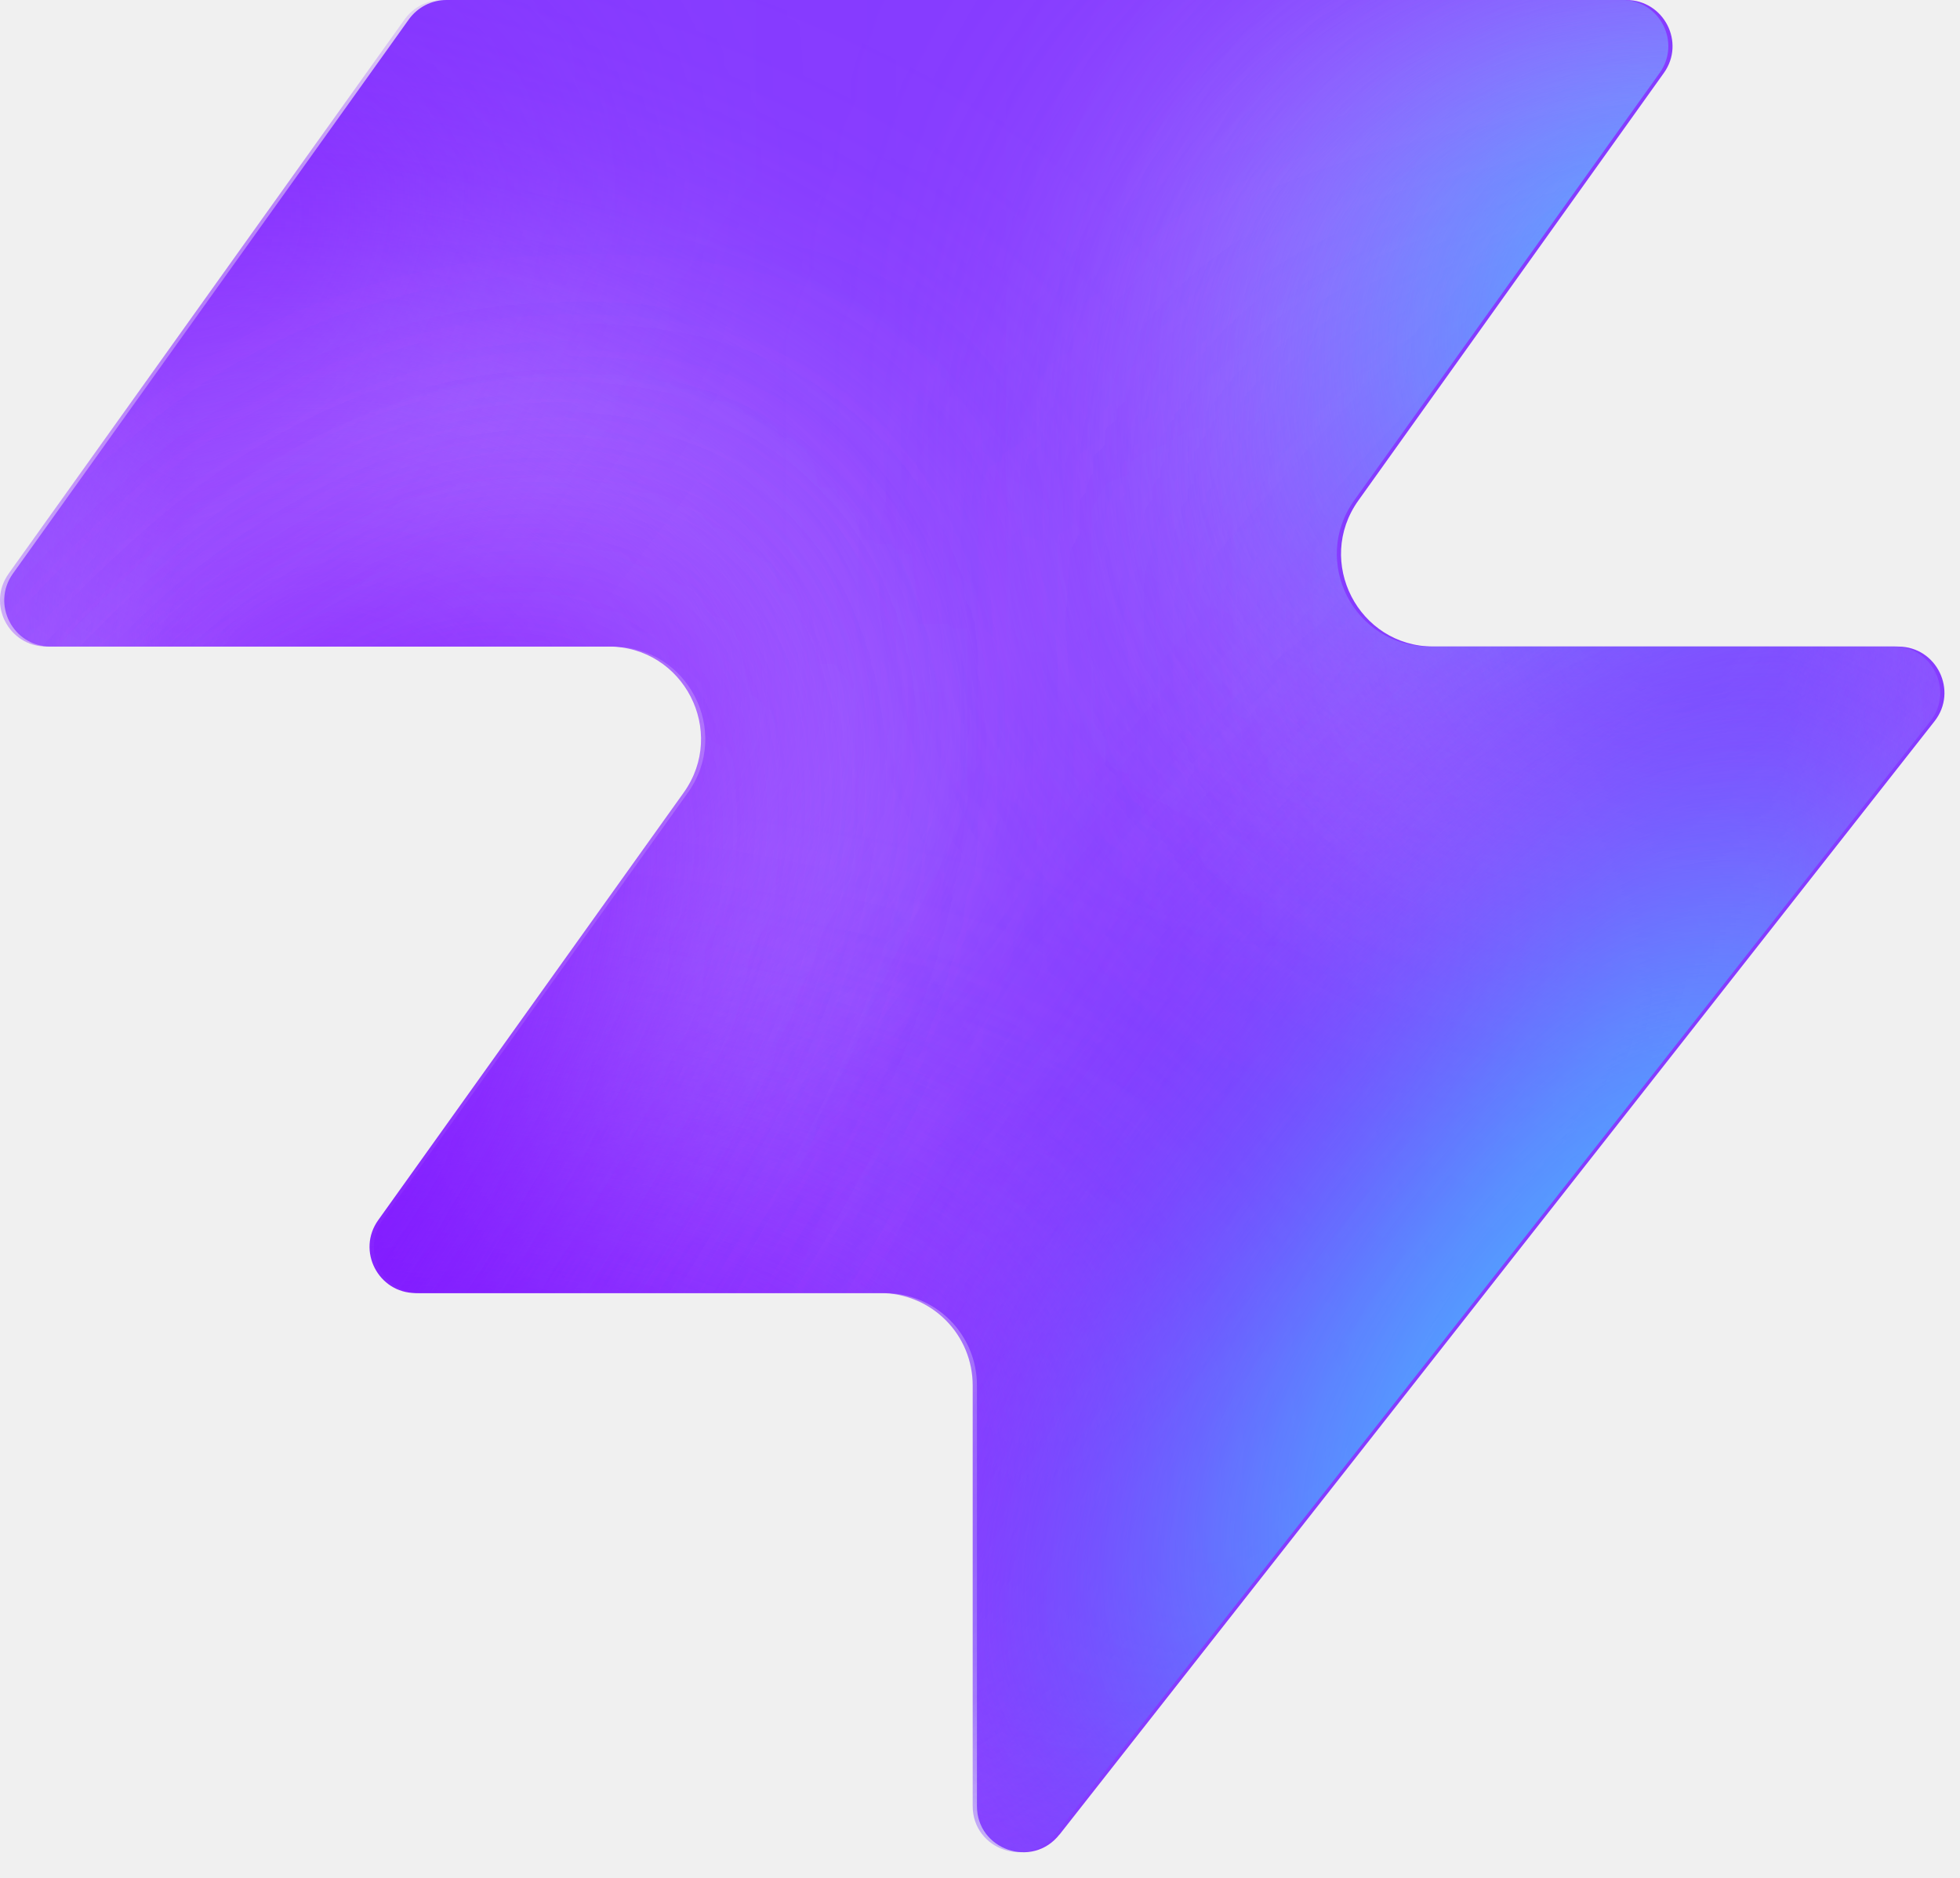
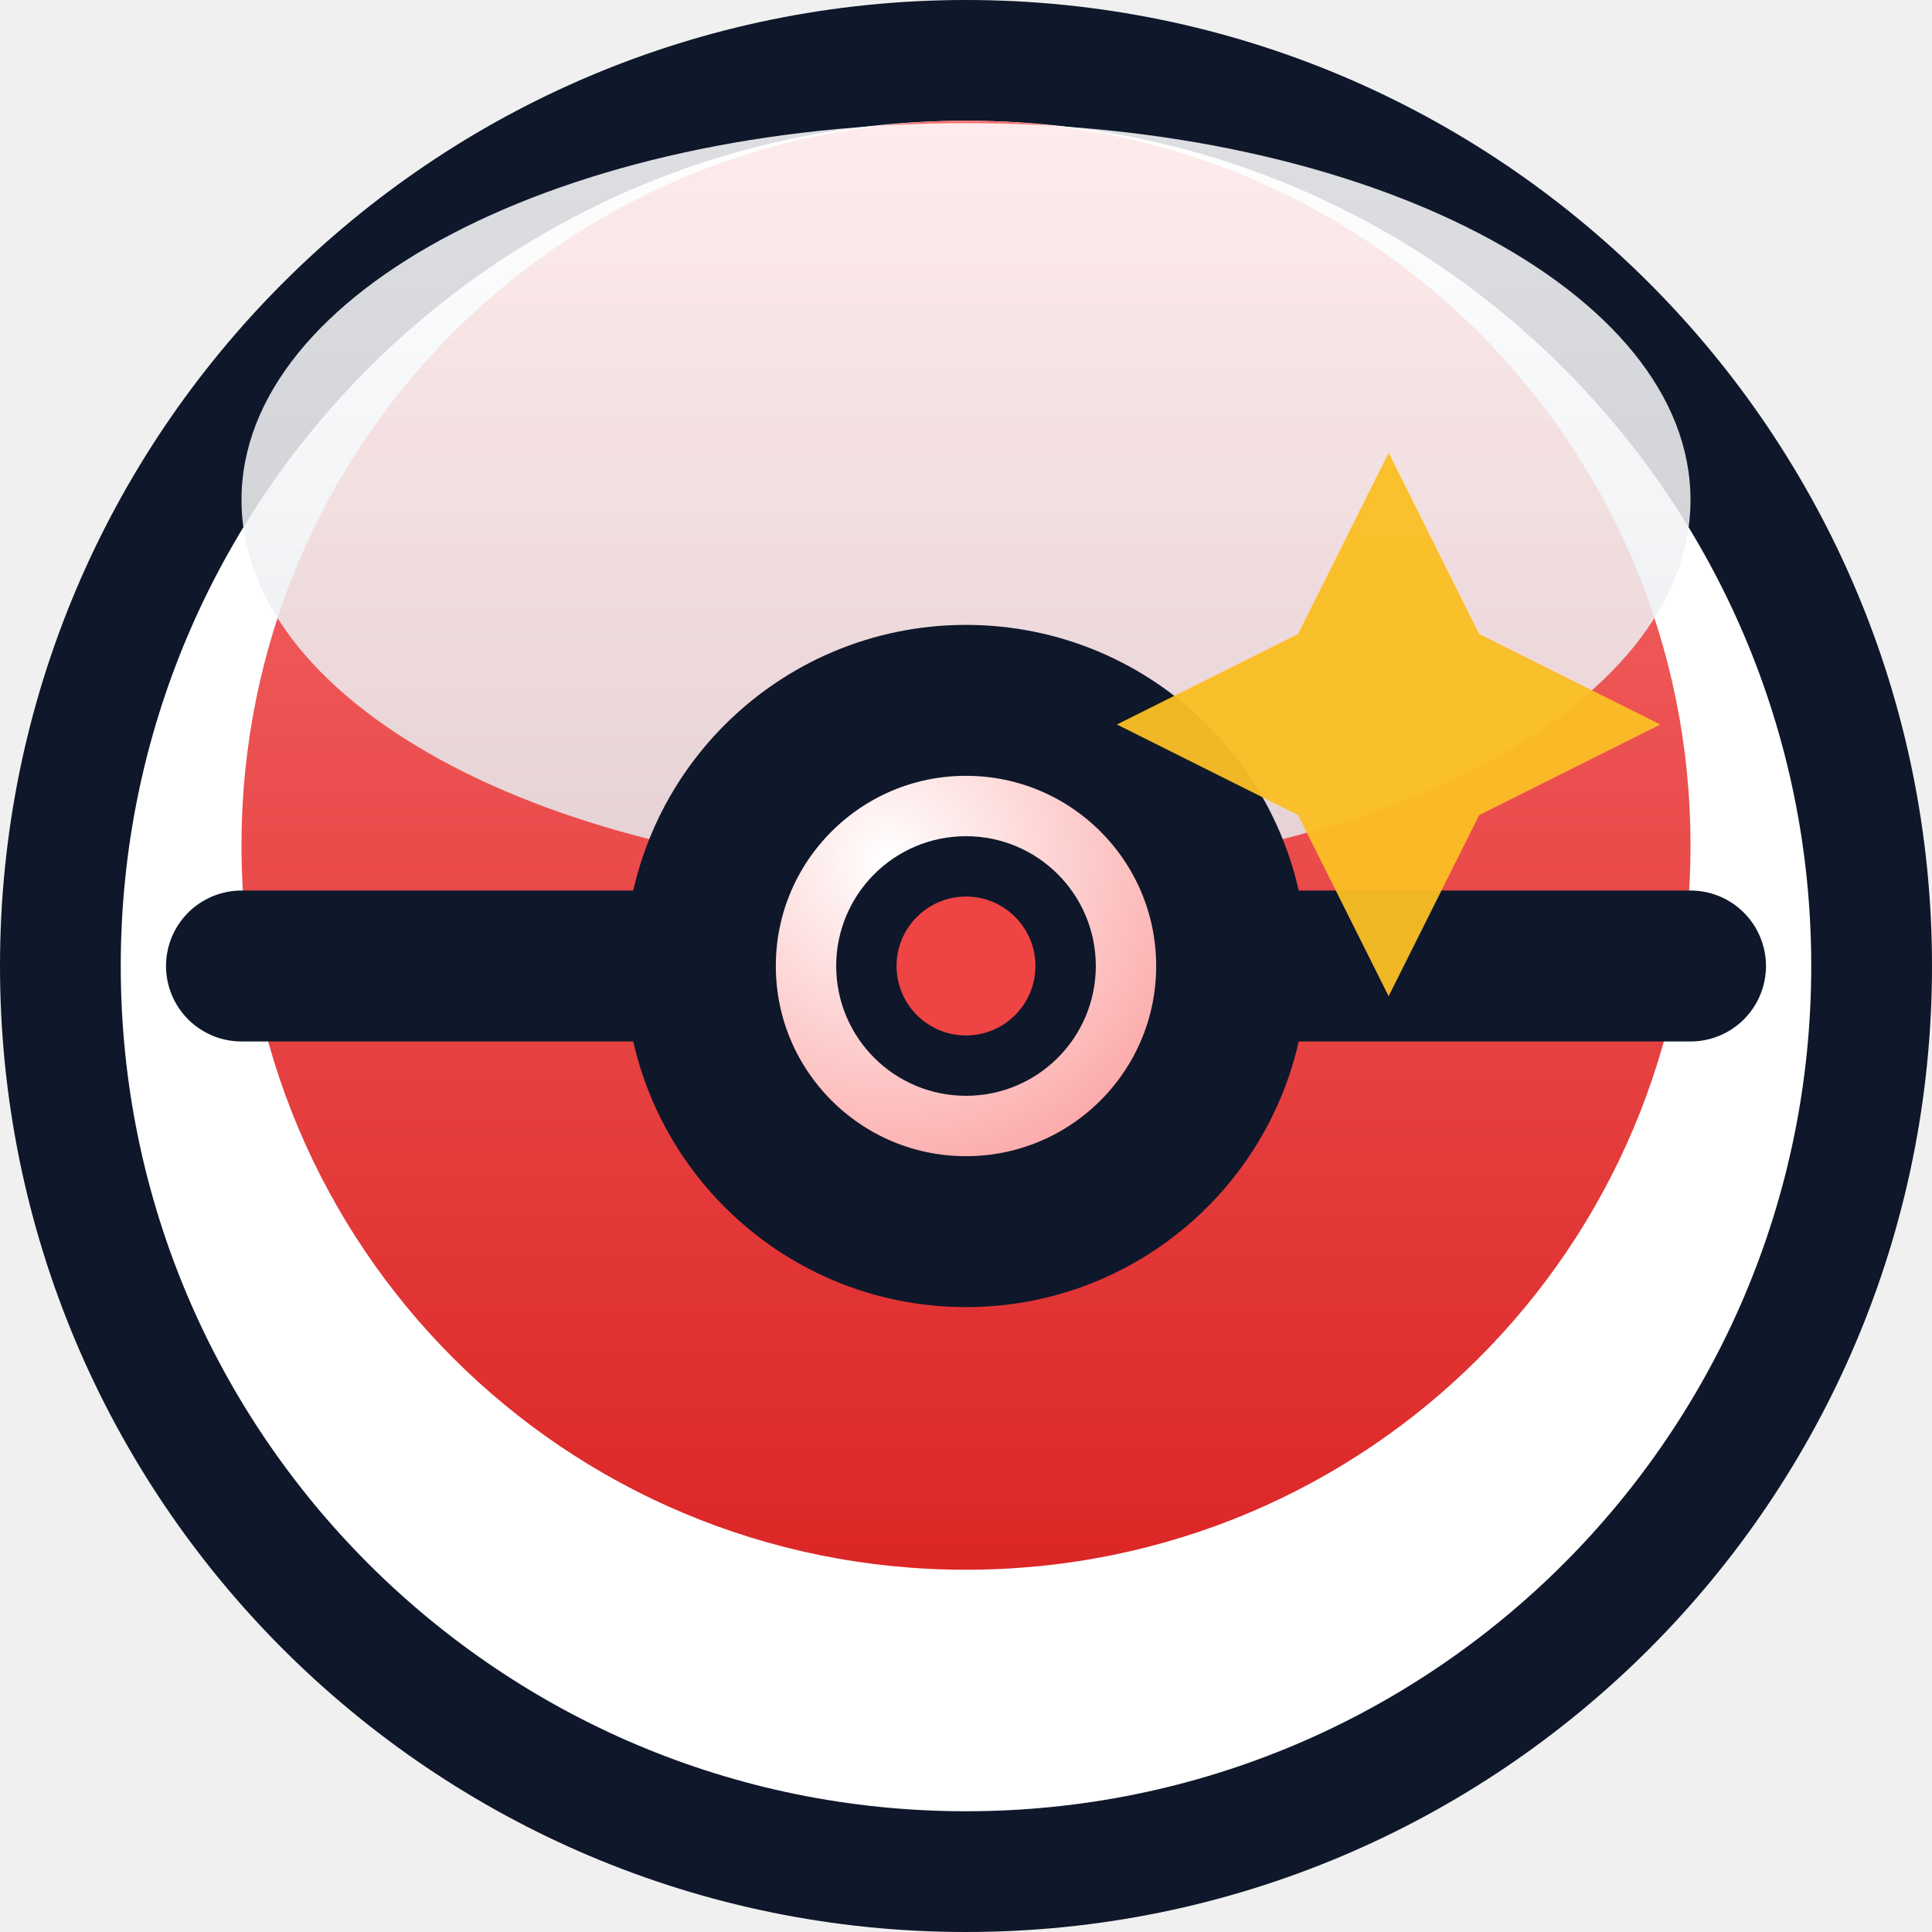
- <svg xmlns="http://www.w3.org/2000/svg" width="48" height="46" fill="none" viewBox="0 0 48 46">
-   <path fill="#863bff" d="M25.946 44.938c-.664.845-2.021.375-2.021-.698V33.937a2.26 2.26 0 0 0-2.262-2.262H10.287c-.92 0-1.456-1.04-.92-1.788l7.48-10.471c1.07-1.497 0-3.578-1.842-3.578H1.237c-.92 0-1.456-1.04-.92-1.788L10.013.474c.214-.297.556-.474.92-.474h28.894c.92 0 1.456 1.04.92 1.788l-7.48 10.471c-1.07 1.498 0 3.579 1.842 3.579h11.377c.943 0 1.473 1.088.89 1.83L25.947 44.94z" style="fill:#863bff;fill:color(display-p3 .525 .23 1);fill-opacity:1" />
-   <mask id="a" width="48" height="46" x="0" y="0" maskUnits="userSpaceOnUse" style="mask-type:alpha">
-     <path fill="#000" d="M25.842 44.938c-.664.844-2.021.375-2.021-.698V33.937a2.26 2.26 0 0 0-2.262-2.262H10.183c-.92 0-1.456-1.04-.92-1.788l7.48-10.471c1.07-1.498 0-3.579-1.842-3.579H1.133c-.92 0-1.456-1.04-.92-1.787L9.91.473c.214-.297.556-.474.92-.474h28.894c.92 0 1.456 1.04.92 1.788l-7.48 10.471c-1.07 1.498 0 3.578 1.842 3.578h11.377c.943 0 1.473 1.088.89 1.832L25.843 44.94z" style="fill:#000;fill-opacity:1" />
-   </mask>
-   <g mask="url(#a)">
-     <g filter="url(#b)">
-       <ellipse cx="5.508" cy="14.704" fill="#ede6ff" rx="5.508" ry="14.704" style="fill:#ede6ff;fill:color(display-p3 .927 .903 1);fill-opacity:1" transform="matrix(.00324 1 1 -.00324 -4.47 31.516)" />
-     </g>
-     <g filter="url(#c)">
-       <ellipse cx="10.399" cy="29.851" fill="#ede6ff" rx="10.399" ry="29.851" style="fill:#ede6ff;fill:color(display-p3 .927 .903 1);fill-opacity:1" transform="matrix(.00324 1 1 -.00324 -39.328 7.883)" />
-     </g>
-     <g filter="url(#d)">
-       <ellipse cx="5.508" cy="30.487" fill="#7e14ff" rx="5.508" ry="30.487" style="fill:#7e14ff;fill:color(display-p3 .492 .077 1);fill-opacity:1" transform="rotate(89.814 -25.913 -14.639)scale(1 -1)" />
-     </g>
-     <g filter="url(#e)">
-       <ellipse cx="5.508" cy="30.599" fill="#7e14ff" rx="5.508" ry="30.599" style="fill:#7e14ff;fill:color(display-p3 .492 .077 1);fill-opacity:1" transform="rotate(89.814 -32.644 -3.334)scale(1 -1)" />
-     </g>
-     <g filter="url(#f)">
-       <ellipse cx="5.508" cy="30.599" fill="#7e14ff" rx="5.508" ry="30.599" style="fill:#7e14ff;fill:color(display-p3 .492 .077 1);fill-opacity:1" transform="matrix(.00324 1 1 -.00324 -34.34 30.47)" />
-     </g>
-     <g filter="url(#g)">
-       <ellipse cx="14.072" cy="22.078" fill="#ede6ff" rx="14.072" ry="22.078" style="fill:#ede6ff;fill:color(display-p3 .927 .903 1);fill-opacity:1" transform="rotate(93.35 24.506 48.493)scale(-1 1)" />
-     </g>
-     <g filter="url(#h)">
-       <ellipse cx="3.47" cy="21.501" fill="#7e14ff" rx="3.47" ry="21.501" style="fill:#7e14ff;fill:color(display-p3 .492 .077 1);fill-opacity:1" transform="rotate(89.009 28.708 47.59)scale(-1 1)" />
-     </g>
-     <g filter="url(#i)">
-       <ellipse cx="3.47" cy="21.501" fill="#7e14ff" rx="3.47" ry="21.501" style="fill:#7e14ff;fill:color(display-p3 .492 .077 1);fill-opacity:1" transform="rotate(89.009 28.708 47.59)scale(-1 1)" />
-     </g>
-     <g filter="url(#j)">
-       <ellipse cx=".387" cy="8.972" fill="#7e14ff" rx="4.407" ry="29.108" style="fill:#7e14ff;fill:color(display-p3 .492 .077 1);fill-opacity:1" transform="rotate(39.51 .387 8.972)" />
-     </g>
-     <g filter="url(#k)">
-       <ellipse cx="47.523" cy="-6.092" fill="#7e14ff" rx="4.407" ry="29.108" style="fill:#7e14ff;fill:color(display-p3 .492 .077 1);fill-opacity:1" transform="rotate(37.892 47.523 -6.092)" />
-     </g>
-     <g filter="url(#l)">
-       <ellipse cx="41.412" cy="6.333" fill="#47bfff" rx="5.971" ry="9.665" style="fill:#47bfff;fill:color(display-p3 .28 .748 1);fill-opacity:1" transform="rotate(37.892 41.412 6.333)" />
-     </g>
-     <g filter="url(#m)">
-       <ellipse cx="-1.879" cy="38.332" fill="#7e14ff" rx="4.407" ry="29.108" style="fill:#7e14ff;fill:color(display-p3 .492 .077 1);fill-opacity:1" transform="rotate(37.892 -1.88 38.332)" />
-     </g>
-     <g filter="url(#n)">
-       <ellipse cx="-1.879" cy="38.332" fill="#7e14ff" rx="4.407" ry="29.108" style="fill:#7e14ff;fill:color(display-p3 .492 .077 1);fill-opacity:1" transform="rotate(37.892 -1.88 38.332)" />
-     </g>
-     <g filter="url(#o)">
-       <ellipse cx="35.651" cy="29.907" fill="#7e14ff" rx="4.407" ry="29.108" style="fill:#7e14ff;fill:color(display-p3 .492 .077 1);fill-opacity:1" transform="rotate(37.892 35.651 29.907)" />
-     </g>
-     <g filter="url(#p)">
-       <ellipse cx="38.418" cy="32.4" fill="#47bfff" rx="5.971" ry="15.297" style="fill:#47bfff;fill:color(display-p3 .28 .748 1);fill-opacity:1" transform="rotate(37.892 38.418 32.4)" />
-     </g>
-   </g>
+ <svg xmlns="http://www.w3.org/2000/svg" viewBox="0 0 64 64" role="img" aria-label="Pokéball logo">
  <defs>
-     <filter id="b" width="60.045" height="41.654" x="-19.77" y="16.149" color-interpolation-filters="sRGB" filterUnits="userSpaceOnUse">
-       <feFlood flood-opacity="0" result="BackgroundImageFix" />
-       <feBlend in="SourceGraphic" in2="BackgroundImageFix" result="shape" />
-       <feGaussianBlur result="effect1_foregroundBlur_2002_17158" stdDeviation="7.659" />
-     </filter>
-     <filter id="c" width="90.34" height="51.437" x="-54.613" y="-7.533" color-interpolation-filters="sRGB" filterUnits="userSpaceOnUse">
-       <feFlood flood-opacity="0" result="BackgroundImageFix" />
-       <feBlend in="SourceGraphic" in2="BackgroundImageFix" result="shape" />
-       <feGaussianBlur result="effect1_foregroundBlur_2002_17158" stdDeviation="7.659" />
-     </filter>
-     <filter id="d" width="79.355" height="29.4" x="-49.64" y="2.03" color-interpolation-filters="sRGB" filterUnits="userSpaceOnUse">
-       <feFlood flood-opacity="0" result="BackgroundImageFix" />
-       <feBlend in="SourceGraphic" in2="BackgroundImageFix" result="shape" />
-       <feGaussianBlur result="effect1_foregroundBlur_2002_17158" stdDeviation="4.596" />
-     </filter>
-     <filter id="e" width="79.579" height="29.4" x="-45.045" y="20.029" color-interpolation-filters="sRGB" filterUnits="userSpaceOnUse">
-       <feFlood flood-opacity="0" result="BackgroundImageFix" />
-       <feBlend in="SourceGraphic" in2="BackgroundImageFix" result="shape" />
-       <feGaussianBlur result="effect1_foregroundBlur_2002_17158" stdDeviation="4.596" />
-     </filter>
-     <filter id="f" width="79.579" height="29.4" x="-43.513" y="21.178" color-interpolation-filters="sRGB" filterUnits="userSpaceOnUse">
-       <feFlood flood-opacity="0" result="BackgroundImageFix" />
-       <feBlend in="SourceGraphic" in2="BackgroundImageFix" result="shape" />
-       <feGaussianBlur result="effect1_foregroundBlur_2002_17158" stdDeviation="4.596" />
-     </filter>
-     <filter id="g" width="74.749" height="58.852" x="15.756" y="-17.901" color-interpolation-filters="sRGB" filterUnits="userSpaceOnUse">
-       <feFlood flood-opacity="0" result="BackgroundImageFix" />
-       <feBlend in="SourceGraphic" in2="BackgroundImageFix" result="shape" />
-       <feGaussianBlur result="effect1_foregroundBlur_2002_17158" stdDeviation="7.659" />
-     </filter>
-     <filter id="h" width="61.377" height="25.362" x="23.548" y="2.284" color-interpolation-filters="sRGB" filterUnits="userSpaceOnUse">
-       <feFlood flood-opacity="0" result="BackgroundImageFix" />
-       <feBlend in="SourceGraphic" in2="BackgroundImageFix" result="shape" />
-       <feGaussianBlur result="effect1_foregroundBlur_2002_17158" stdDeviation="4.596" />
-     </filter>
-     <filter id="i" width="61.377" height="25.362" x="23.548" y="2.284" color-interpolation-filters="sRGB" filterUnits="userSpaceOnUse">
-       <feFlood flood-opacity="0" result="BackgroundImageFix" />
-       <feBlend in="SourceGraphic" in2="BackgroundImageFix" result="shape" />
-       <feGaussianBlur result="effect1_foregroundBlur_2002_17158" stdDeviation="4.596" />
-     </filter>
-     <filter id="j" width="56.045" height="63.649" x="-27.636" y="-22.853" color-interpolation-filters="sRGB" filterUnits="userSpaceOnUse">
-       <feFlood flood-opacity="0" result="BackgroundImageFix" />
-       <feBlend in="SourceGraphic" in2="BackgroundImageFix" result="shape" />
-       <feGaussianBlur result="effect1_foregroundBlur_2002_17158" stdDeviation="4.596" />
-     </filter>
-     <filter id="k" width="54.814" height="64.646" x="20.116" y="-38.415" color-interpolation-filters="sRGB" filterUnits="userSpaceOnUse">
-       <feFlood flood-opacity="0" result="BackgroundImageFix" />
-       <feBlend in="SourceGraphic" in2="BackgroundImageFix" result="shape" />
-       <feGaussianBlur result="effect1_foregroundBlur_2002_17158" stdDeviation="4.596" />
-     </filter>
-     <filter id="l" width="33.541" height="35.313" x="24.641" y="-11.323" color-interpolation-filters="sRGB" filterUnits="userSpaceOnUse">
-       <feFlood flood-opacity="0" result="BackgroundImageFix" />
-       <feBlend in="SourceGraphic" in2="BackgroundImageFix" result="shape" />
-       <feGaussianBlur result="effect1_foregroundBlur_2002_17158" stdDeviation="4.596" />
-     </filter>
-     <filter id="m" width="54.814" height="64.646" x="-29.286" y="6.009" color-interpolation-filters="sRGB" filterUnits="userSpaceOnUse">
-       <feFlood flood-opacity="0" result="BackgroundImageFix" />
-       <feBlend in="SourceGraphic" in2="BackgroundImageFix" result="shape" />
-       <feGaussianBlur result="effect1_foregroundBlur_2002_17158" stdDeviation="4.596" />
-     </filter>
-     <filter id="n" width="54.814" height="64.646" x="-29.286" y="6.009" color-interpolation-filters="sRGB" filterUnits="userSpaceOnUse">
-       <feFlood flood-opacity="0" result="BackgroundImageFix" />
-       <feBlend in="SourceGraphic" in2="BackgroundImageFix" result="shape" />
-       <feGaussianBlur result="effect1_foregroundBlur_2002_17158" stdDeviation="4.596" />
-     </filter>
-     <filter id="o" width="54.814" height="64.646" x="8.244" y="-2.416" color-interpolation-filters="sRGB" filterUnits="userSpaceOnUse">
-       <feFlood flood-opacity="0" result="BackgroundImageFix" />
-       <feBlend in="SourceGraphic" in2="BackgroundImageFix" result="shape" />
-       <feGaussianBlur result="effect1_foregroundBlur_2002_17158" stdDeviation="4.596" />
-     </filter>
-     <filter id="p" width="39.409" height="43.623" x="18.713" y="10.588" color-interpolation-filters="sRGB" filterUnits="userSpaceOnUse">
-       <feFlood flood-opacity="0" result="BackgroundImageFix" />
-       <feBlend in="SourceGraphic" in2="BackgroundImageFix" result="shape" />
-       <feGaussianBlur result="effect1_foregroundBlur_2002_17158" stdDeviation="4.596" />
-     </filter>
+     <linearGradient id="ballTop" x1="0" x2="0" y1="0" y2="1">
+       <stop offset="0" stop-color="#f87171" />
+       <stop offset="1" stop-color="#dc2626" />
+     </linearGradient>
+     <linearGradient id="ballBottom" x1="0" x2="0" y1="0" y2="1">
+       <stop offset="0" stop-color="#ffffff" />
+       <stop offset="1" stop-color="#e5e7eb" />
+     </linearGradient>
+     <radialGradient id="centerGlow" cx="35%" cy="30%" r="65%">
+       <stop offset="0" stop-color="#fff" />
+       <stop offset="1" stop-color="#fca5a5" />
+     </radialGradient>
  </defs>
+   <circle cx="32" cy="32" r="30" fill="#fff" stroke="#0f172a" stroke-width="4" />
+   <path d="M32 4c-13.3 0-24 10.7-24 24s10.7 24 24 24 24-10.7 24-24S45.3 4 32 4Z" fill="url(#ballTop)" />
+   <path d="M32 4c-13.3 0-24 10.7-24 24s10.7 24 24 24 24-10.7 24-24S45.3 4 32 4Z" fill="url(#ballBottom)" opacity="0.86" transform="translate(0 2) scale(1, 0.52)" />
+   <path d="M8 32h48" stroke="#0f172a" stroke-width="5" stroke-linecap="round" />
+   <circle cx="32" cy="32" r="8.8" fill="url(#centerGlow)" stroke="#0f172a" stroke-width="5" />
+   <circle cx="32" cy="32" r="3.3" fill="#ef4444" stroke="#0f172a" stroke-width="2" />
+   <path d="M46 15 49 21 55 24 49 27 46 33 43 27 37 24 43 21 46 15Z" fill="#fbbf24" opacity="0.95" />
</svg>
